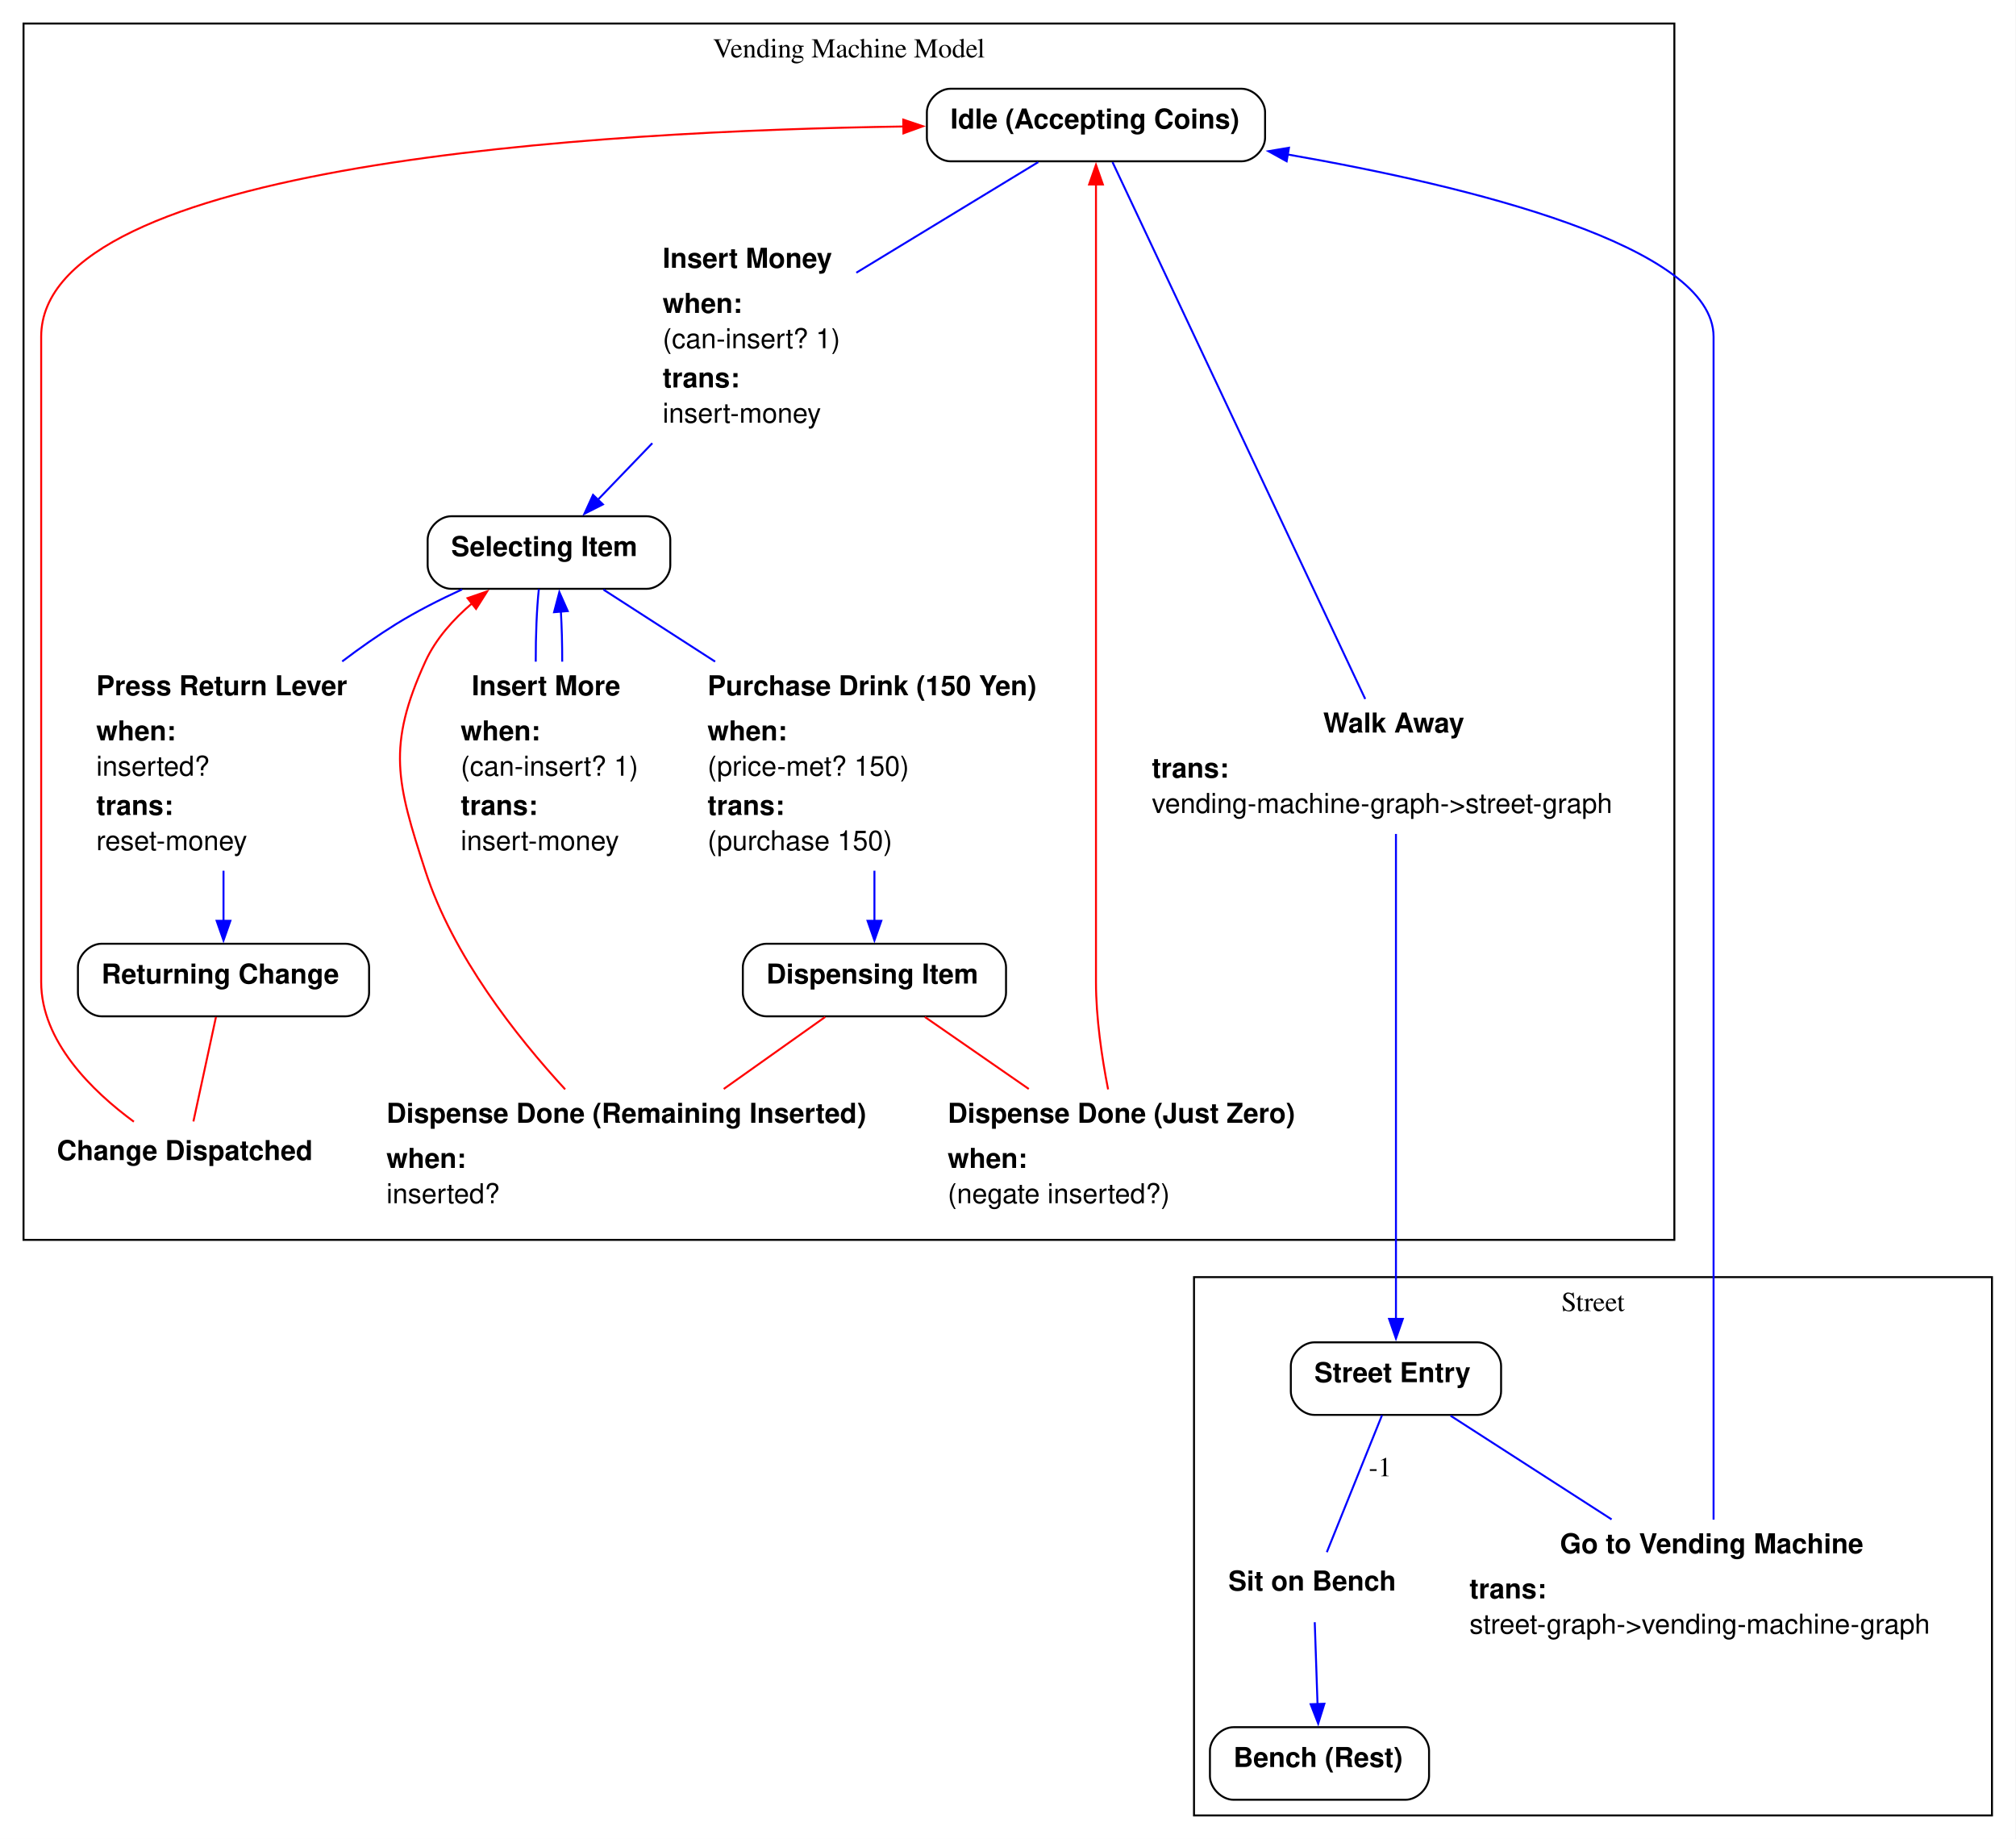
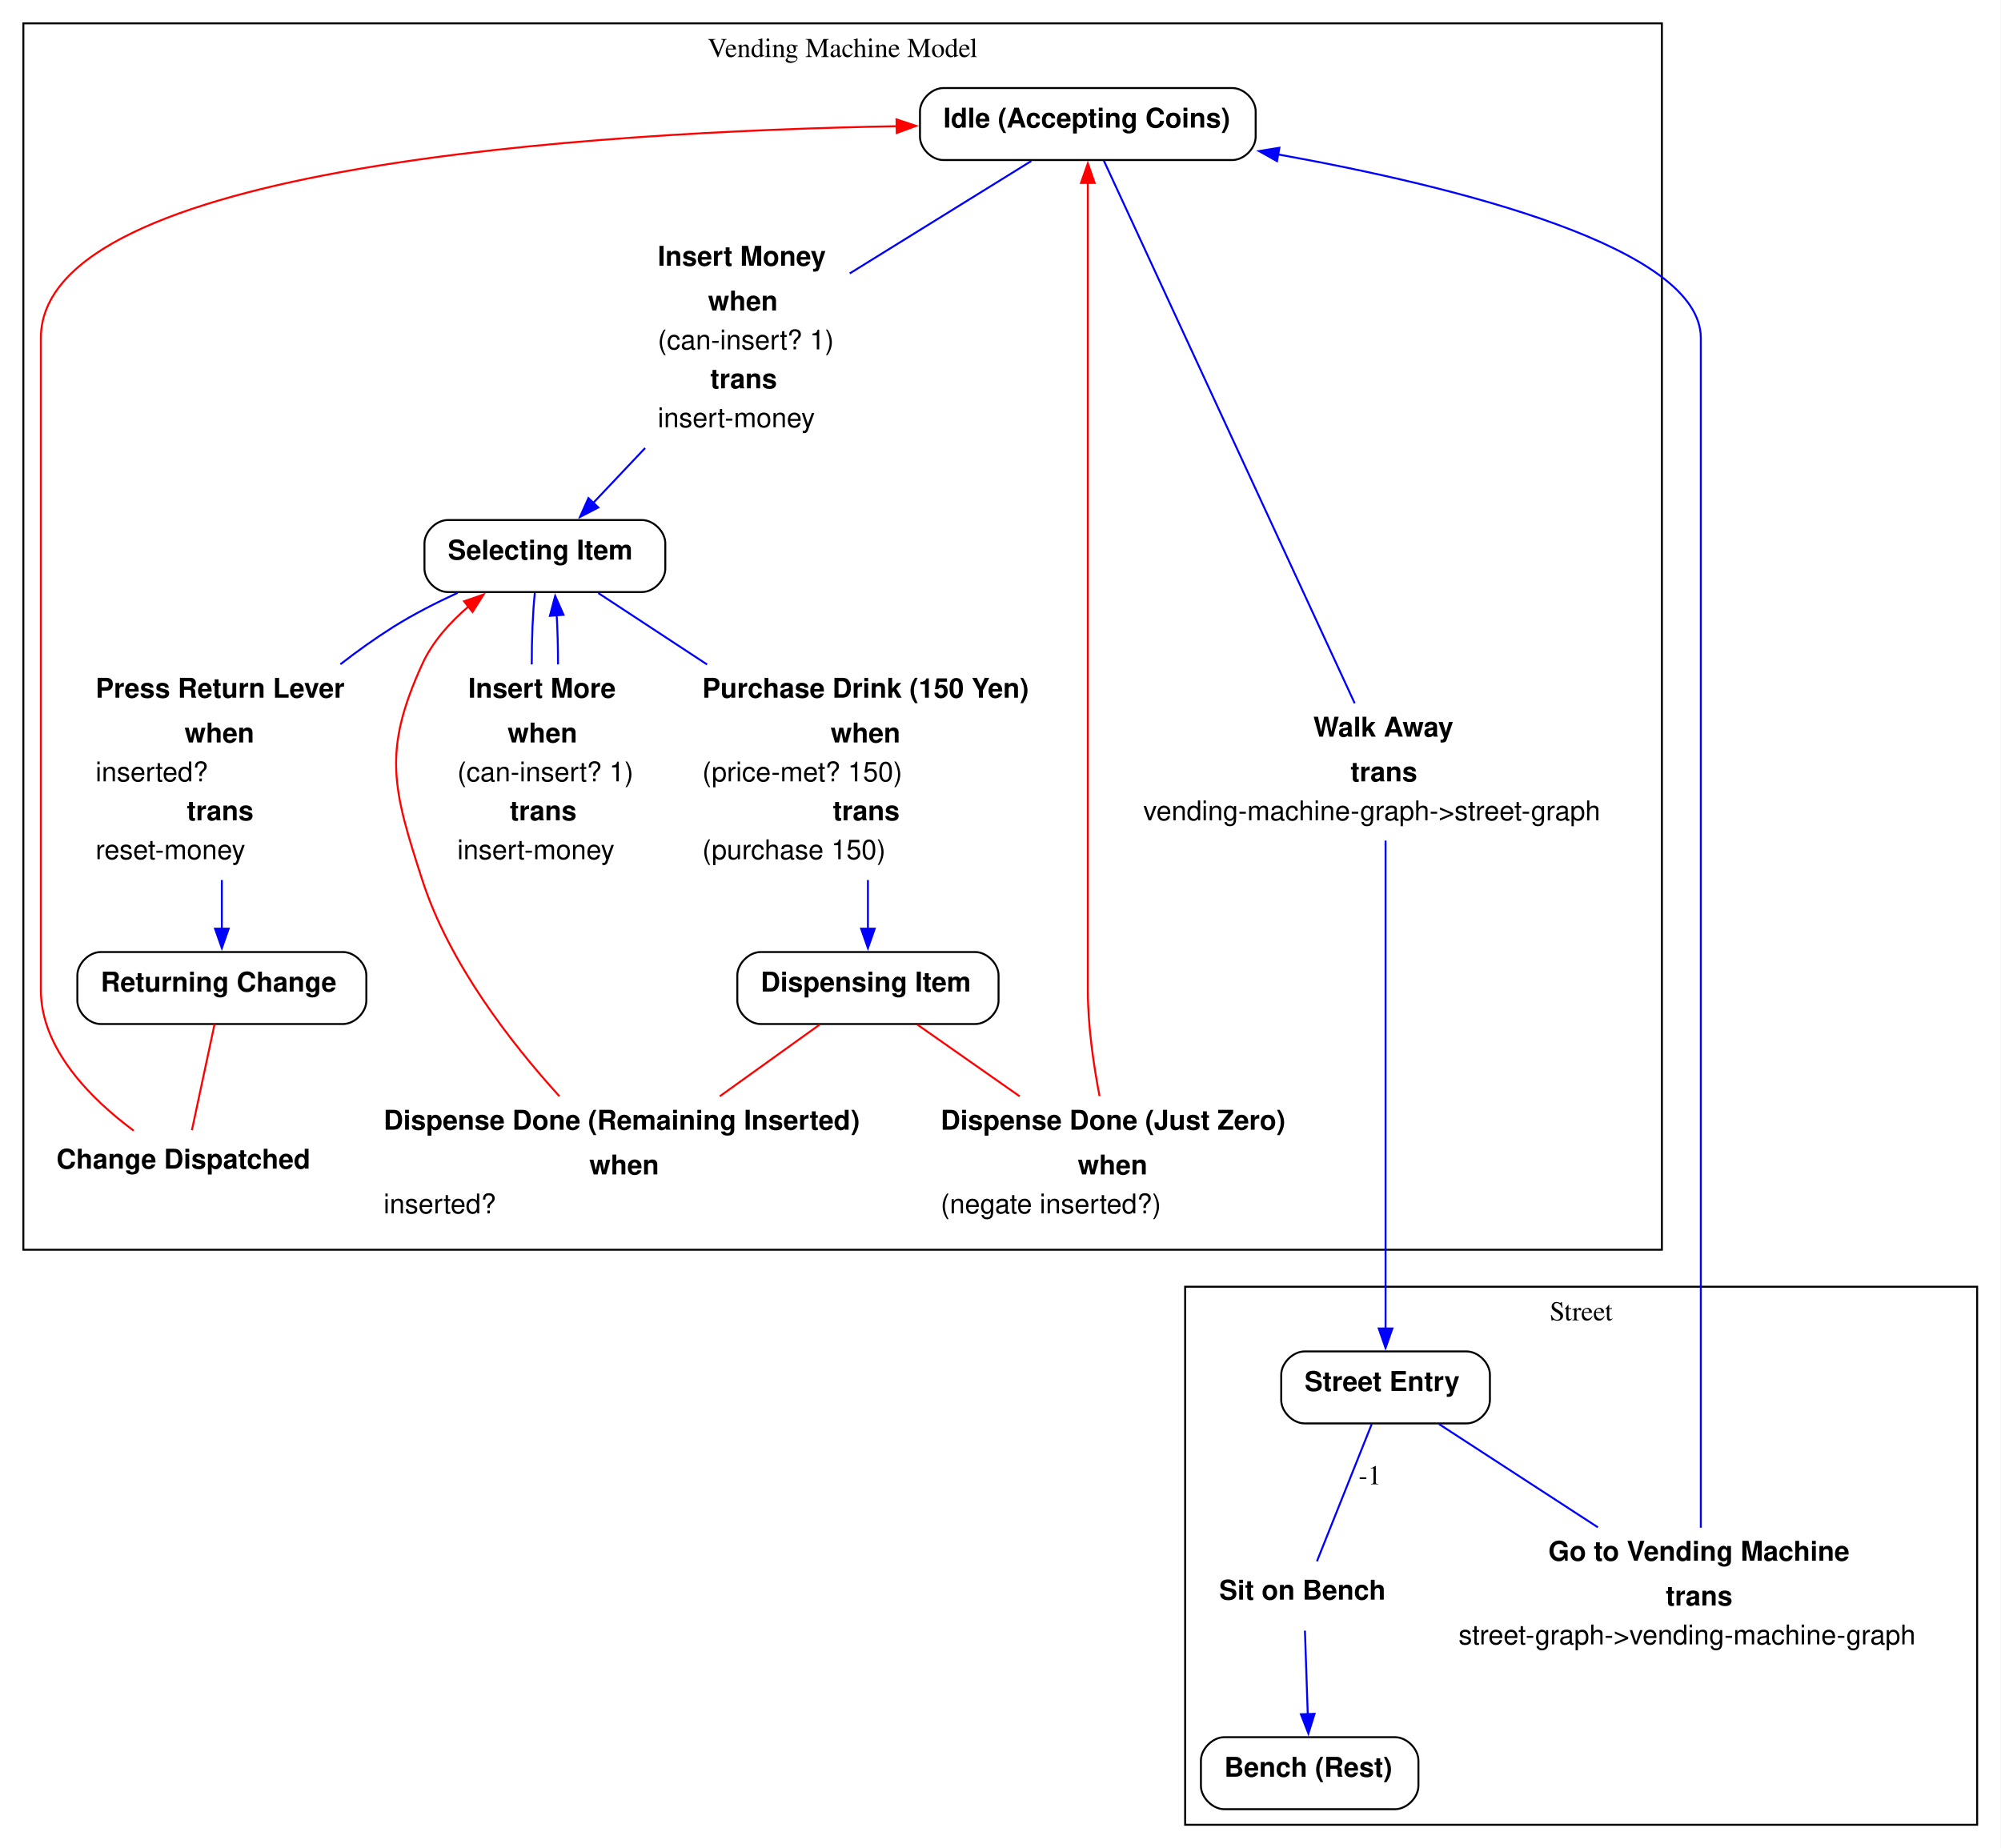
- <svg xmlns="http://www.w3.org/2000/svg" width="1371pt" height="1250pt" viewBox="0.00 0.00 1371.00 1250.00">
-   <g id="graph0" class="graph" transform="scale(1.33333 1.33333) rotate(0) translate(4 933.75)">
-     <polygon fill="white" stroke="none" points="-4,4 -4,-933.75 1024,-933.75 1024,4 -4,4" />
+ <svg xmlns="http://www.w3.org/2000/svg" width="1371pt" height="1266pt" viewBox="0.00 0.00 1371.00 1266.00">
+   <g id="graph0" class="graph" transform="scale(1.33333 1.33333) rotate(0) translate(4 945.75)">
+     <polygon fill="white" stroke="none" points="-4,4 -4,-945.75 1024,-945.75 1024,4 -4,4" />
    <g id="clust1" class="cluster">
-       <polygon fill="none" stroke="black" points="8,-301.5 8,-921.75 850,-921.75 850,-301.5 8,-301.5" />
-       <text xml:space="preserve" text-anchor="middle" x="429" y="-904.45" font-family="Times,serif" font-size="14.00">Vending Machine Model</text>
+       <polygon fill="none" stroke="black" points="8,-303.5 8,-933.75 850,-933.75 850,-303.5 8,-303.5" />
+       <text xml:space="preserve" text-anchor="middle" x="429" y="-916.45" font-family="Times,serif" font-size="14.00">Vending Machine Model</text>
    </g>
    <g id="clust2" class="cluster">
-       <polygon fill="none" stroke="black" points="605,-8 605,-282.5 1012,-282.5 1012,-8 605,-8" />
-       <text xml:space="preserve" text-anchor="middle" x="808.5" y="-265.2" font-family="Times,serif" font-size="14.00">Street</text>
+       <polygon fill="none" stroke="black" points="605,-8 605,-284.5 1012,-284.5 1012,-8 605,-8" />
+       <text xml:space="preserve" text-anchor="middle" x="808.5" y="-267.2" font-family="Times,serif" font-size="14.00">Street</text>
    </g>
    <g id="node1" class="node">
-       <path fill="white" stroke="black" d="M629.25,-888.5C629.25,-888.5 480.75,-888.5 480.75,-888.5 474.75,-888.5 468.75,-882.5 468.75,-876.5 468.75,-876.5 468.75,-863.5 468.75,-863.5 468.75,-857.5 474.75,-851.5 480.75,-851.5 480.75,-851.5 629.25,-851.5 629.25,-851.5 635.25,-851.5 641.25,-857.5 641.25,-863.5 641.25,-863.5 641.25,-876.5 641.25,-876.5 641.25,-882.5 635.25,-888.5 629.25,-888.5" />
-       <text xml:space="preserve" text-anchor="start" x="480.75" y="-868.2" font-family="Helvetica,Arial,sans-serif" font-weight="bold" font-size="14.00">Idle (Accepting Coins)</text>
+       <path fill="white" stroke="black" d="M629.25,-900.5C629.25,-900.5 480.75,-900.5 480.75,-900.5 474.75,-900.5 468.75,-894.5 468.75,-888.5 468.75,-888.5 468.75,-875.5 468.75,-875.5 468.75,-869.5 474.75,-863.5 480.75,-863.5 480.75,-863.5 629.25,-863.5 629.25,-863.5 635.25,-863.5 641.25,-869.5 641.25,-875.5 641.25,-875.5 641.25,-888.5 641.25,-888.5 641.25,-894.5 635.25,-900.5 629.25,-900.5" />
+       <text xml:space="preserve" text-anchor="start" x="480.75" y="-880.2" font-family="Helvetica,Arial,sans-serif" font-weight="bold" font-size="14.00">Idle (Accepting Coins)</text>
    </g>
    <g id="node2" class="node">
-       <text xml:space="preserve" text-anchor="start" x="334" y="-797.2" font-family="Helvetica,Arial,sans-serif" font-weight="bold" font-size="14.00">Insert Money</text>
-       <text xml:space="preserve" text-anchor="start" x="334" y="-774.2" font-family="Helvetica,Arial,sans-serif" font-weight="bold" font-size="14.00">when:</text>
-       <text xml:space="preserve" text-anchor="start" x="334" y="-756.2" font-family="Helvetica,Arial,sans-serif" font-size="14.00">(can-insert? 1)</text>
-       <text xml:space="preserve" text-anchor="start" x="334" y="-736.2" font-family="Helvetica,Arial,sans-serif" font-weight="bold" font-size="14.00">trans:</text>
-       <text xml:space="preserve" text-anchor="start" x="334" y="-718.2" font-family="Helvetica,Arial,sans-serif" font-size="14.00">insert-money</text>
+       <text xml:space="preserve" text-anchor="start" x="334" y="-809.2" font-family="Helvetica,Arial,sans-serif" font-weight="bold" font-size="14.00">Insert Money</text>
+       <text xml:space="preserve" text-anchor="start" x="359.88" y="-786.2" font-family="Helvetica,Arial,sans-serif" font-weight="bold" font-size="14.00">when</text>
+       <text xml:space="preserve" text-anchor="start" x="334" y="-766.2" font-family="Helvetica,Arial,sans-serif" font-size="14.00">(can-insert? 1)</text>
+       <text xml:space="preserve" text-anchor="start" x="361" y="-746.2" font-family="Helvetica,Arial,sans-serif" font-weight="bold" font-size="14.00">trans</text>
+       <text xml:space="preserve" text-anchor="start" x="334" y="-726.2" font-family="Helvetica,Arial,sans-serif" font-size="14.00">insert-money</text>
    </g>
    <g id="edge5" class="edge">
-       <path fill="none" stroke="blue" d="M525.54,-851.09C500.29,-835.74 463.28,-813.24 432.77,-794.69" />
+       <path fill="none" stroke="blue" d="M525.94,-863C500.65,-847.34 463.35,-824.24 432.65,-805.23" />
    </g>
    <g id="node3" class="node">
-       <text xml:space="preserve" text-anchor="start" x="670.88" y="-560.2" font-family="Helvetica,Arial,sans-serif" font-weight="bold" font-size="14.00">Walk Away</text>
-       <text xml:space="preserve" text-anchor="start" x="583.5" y="-537.2" font-family="Helvetica,Arial,sans-serif" font-weight="bold" font-size="14.00">trans:</text>
-       <text xml:space="preserve" text-anchor="start" x="583.5" y="-519.2" font-family="Helvetica,Arial,sans-serif" font-size="14.00">vending-machine-graph-&gt;street-graph</text>
+       <text xml:space="preserve" text-anchor="start" x="670.88" y="-567.2" font-family="Helvetica,Arial,sans-serif" font-weight="bold" font-size="14.00">Walk Away</text>
+       <text xml:space="preserve" text-anchor="start" x="690" y="-544.2" font-family="Helvetica,Arial,sans-serif" font-weight="bold" font-size="14.00">trans</text>
+       <text xml:space="preserve" text-anchor="start" x="583.5" y="-524.2" font-family="Helvetica,Arial,sans-serif" font-size="14.00">vending-machine-graph-&gt;street-graph</text>
    </g>
    <g id="edge7" class="edge">
-       <path fill="none" stroke="blue" d="M563.44,-851.06C588.1,-798.7 660.24,-645.45 692.32,-577.32" />
+       <path fill="none" stroke="blue" d="M563.23,-863.2C587.62,-810.43 659.86,-654.14 692.13,-584.34" />
    </g>
    <g id="node4" class="node">
-       <path fill="white" stroke="black" d="M325.88,-670.5C325.88,-670.5 226.12,-670.5 226.12,-670.5 220.12,-670.5 214.12,-664.5 214.12,-658.5 214.12,-658.5 214.12,-645.5 214.12,-645.5 214.12,-639.5 220.12,-633.5 226.12,-633.5 226.12,-633.5 325.88,-633.5 325.88,-633.5 331.88,-633.5 337.88,-639.5 337.88,-645.5 337.88,-645.5 337.88,-658.5 337.88,-658.5 337.88,-664.5 331.88,-670.5 325.88,-670.5" />
-       <text xml:space="preserve" text-anchor="start" x="226.12" y="-650.2" font-family="Helvetica,Arial,sans-serif" font-weight="bold" font-size="14.00">Selecting Item</text>
+       <path fill="white" stroke="black" d="M325.88,-678.5C325.88,-678.5 226.12,-678.5 226.12,-678.5 220.12,-678.5 214.12,-672.5 214.12,-666.5 214.12,-666.5 214.12,-653.5 214.12,-653.5 214.12,-647.5 220.12,-641.5 226.12,-641.5 226.12,-641.5 325.88,-641.5 325.88,-641.5 331.88,-641.5 337.88,-647.5 337.88,-653.5 337.88,-653.5 337.88,-666.5 337.88,-666.5 337.88,-672.5 331.88,-678.5 325.88,-678.5" />
+       <text xml:space="preserve" text-anchor="start" x="226.12" y="-658.2" font-family="Helvetica,Arial,sans-serif" font-weight="bold" font-size="14.00">Selecting Item</text>
    </g>
    <g id="edge6" class="edge">
-       <path fill="none" stroke="blue" d="M328.71,-707.75C319.06,-697.73 309.35,-687.64 300.94,-678.91" />
-       <polygon fill="blue" stroke="blue" points="303.52,-676.54 294.07,-671.77 298.48,-681.4 303.52,-676.54" />
+       <path fill="none" stroke="blue" d="M327.5,-715.5C318.15,-705.6 308.79,-695.7 300.67,-687.11" />
+       <polygon fill="blue" stroke="blue" points="303.46,-684.96 294.05,-680.1 298.37,-689.77 303.46,-684.96" />
    </g>
    <g id="node13" class="node">
-       <path fill="white" stroke="black" d="M749.62,-249.25C749.62,-249.25 666.38,-249.25 666.38,-249.25 660.38,-249.25 654.38,-243.25 654.38,-237.25 654.38,-237.25 654.38,-224.25 654.38,-224.25 654.38,-218.25 660.38,-212.25 666.38,-212.25 666.38,-212.25 749.62,-212.25 749.62,-212.25 755.62,-212.25 761.62,-218.25 761.62,-224.25 761.62,-224.25 761.62,-237.25 761.62,-237.25 761.62,-243.25 755.62,-249.25 749.62,-249.25" />
-       <text xml:space="preserve" text-anchor="start" x="666.38" y="-228.95" font-family="Helvetica,Arial,sans-serif" font-weight="bold" font-size="14.00">Street Entry</text>
+       <path fill="white" stroke="black" d="M749.62,-251.25C749.62,-251.25 666.38,-251.25 666.38,-251.25 660.38,-251.25 654.38,-245.25 654.38,-239.25 654.38,-239.25 654.38,-226.25 654.38,-226.25 654.38,-220.25 660.38,-214.25 666.38,-214.25 666.38,-214.25 749.62,-214.25 749.62,-214.25 755.62,-214.25 761.62,-220.25 761.62,-226.25 761.62,-226.25 761.62,-239.25 761.62,-239.25 761.62,-245.25 755.62,-251.25 749.62,-251.25" />
+       <text xml:space="preserve" text-anchor="start" x="666.38" y="-230.95" font-family="Helvetica,Arial,sans-serif" font-weight="bold" font-size="14.00">Street Entry</text>
    </g>
    <g id="edge8" class="edge">
-       <path fill="none" stroke="blue" d="M708,-508.5C708,-447.36 708,-318.65 708,-260.89" />
-       <polygon fill="blue" stroke="blue" points="711.5,-261.2 708,-251.2 704.5,-261.2 711.5,-261.2" />
+       <path fill="none" stroke="blue" d="M708,-513.77C708,-451.55 708,-320.95 708,-262.78" />
+       <polygon fill="blue" stroke="blue" points="711.5,-263.03 708,-253.03 704.5,-263.03 711.5,-263.03" />
    </g>
    <g id="node5" class="node">
-       <text xml:space="preserve" text-anchor="start" x="236.62" y="-579.2" font-family="Helvetica,Arial,sans-serif" font-weight="bold" font-size="14.00">Insert More</text>
-       <text xml:space="preserve" text-anchor="start" x="231" y="-556.2" font-family="Helvetica,Arial,sans-serif" font-weight="bold" font-size="14.00">when:</text>
-       <text xml:space="preserve" text-anchor="start" x="231" y="-538.2" font-family="Helvetica,Arial,sans-serif" font-size="14.00">(can-insert? 1)</text>
-       <text xml:space="preserve" text-anchor="start" x="231" y="-518.2" font-family="Helvetica,Arial,sans-serif" font-weight="bold" font-size="14.00">trans:</text>
-       <text xml:space="preserve" text-anchor="start" x="231" y="-500.2" font-family="Helvetica,Arial,sans-serif" font-size="14.00">insert-money</text>
+       <text xml:space="preserve" text-anchor="start" x="236.62" y="-587.2" font-family="Helvetica,Arial,sans-serif" font-weight="bold" font-size="14.00">Insert More</text>
+       <text xml:space="preserve" text-anchor="start" x="256.88" y="-564.2" font-family="Helvetica,Arial,sans-serif" font-weight="bold" font-size="14.00">when</text>
+       <text xml:space="preserve" text-anchor="start" x="231" y="-544.2" font-family="Helvetica,Arial,sans-serif" font-size="14.00">(can-insert? 1)</text>
+       <text xml:space="preserve" text-anchor="start" x="258" y="-524.2" font-family="Helvetica,Arial,sans-serif" font-weight="bold" font-size="14.00">trans</text>
+       <text xml:space="preserve" text-anchor="start" x="231" y="-504.2" font-family="Helvetica,Arial,sans-serif" font-size="14.00">insert-money</text>
    </g>
    <g id="edge9" class="edge">
-       <path fill="none" stroke="blue" d="M270.83,-633.33C269.75,-623.12 269.22,-609.69 269.25,-596.35" />
+       <path fill="none" stroke="blue" d="M270.83,-641C269.77,-630.84 269.24,-617.55 269.25,-604.28" />
    </g>
    <g id="node6" class="node">
-       <text xml:space="preserve" text-anchor="start" x="356.88" y="-579.2" font-family="Helvetica,Arial,sans-serif" font-weight="bold" font-size="14.00">Purchase Drink (150 Yen)</text>
-       <text xml:space="preserve" text-anchor="start" x="356.88" y="-556.2" font-family="Helvetica,Arial,sans-serif" font-weight="bold" font-size="14.00">when:</text>
-       <text xml:space="preserve" text-anchor="start" x="356.88" y="-538.2" font-family="Helvetica,Arial,sans-serif" font-size="14.00">(price-met? 150)</text>
-       <text xml:space="preserve" text-anchor="start" x="356.88" y="-518.2" font-family="Helvetica,Arial,sans-serif" font-weight="bold" font-size="14.00">trans:</text>
-       <text xml:space="preserve" text-anchor="start" x="356.88" y="-500.2" font-family="Helvetica,Arial,sans-serif" font-size="14.00">(purchase 150)</text>
+       <text xml:space="preserve" text-anchor="start" x="356.88" y="-587.2" font-family="Helvetica,Arial,sans-serif" font-weight="bold" font-size="14.00">Purchase Drink (150 Yen)</text>
+       <text xml:space="preserve" text-anchor="start" x="422.88" y="-564.2" font-family="Helvetica,Arial,sans-serif" font-weight="bold" font-size="14.00">when</text>
+       <text xml:space="preserve" text-anchor="start" x="356.88" y="-544.2" font-family="Helvetica,Arial,sans-serif" font-size="14.00">(price-met? 150)</text>
+       <text xml:space="preserve" text-anchor="start" x="424" y="-524.2" font-family="Helvetica,Arial,sans-serif" font-weight="bold" font-size="14.00">trans</text>
+       <text xml:space="preserve" text-anchor="start" x="356.88" y="-504.2" font-family="Helvetica,Arial,sans-serif" font-size="14.00">(purchase 150)</text>
    </g>
    <g id="edge11" class="edge">
-       <path fill="none" stroke="blue" d="M303.78,-633.09C319.57,-622.92 340.23,-609.6 360.74,-596.38" />
+       <path fill="none" stroke="blue" d="M303.41,-641C318.88,-630.84 339.12,-617.55 359.33,-604.28" />
    </g>
    <g id="node7" class="node">
-       <text xml:space="preserve" text-anchor="start" x="45.12" y="-579.2" font-family="Helvetica,Arial,sans-serif" font-weight="bold" font-size="14.00">Press Return Lever</text>
-       <text xml:space="preserve" text-anchor="start" x="45.12" y="-556.2" font-family="Helvetica,Arial,sans-serif" font-weight="bold" font-size="14.00">when:</text>
-       <text xml:space="preserve" text-anchor="start" x="45.12" y="-538.2" font-family="Helvetica,Arial,sans-serif" font-size="14.00">inserted?</text>
-       <text xml:space="preserve" text-anchor="start" x="45.12" y="-518.2" font-family="Helvetica,Arial,sans-serif" font-weight="bold" font-size="14.00">trans:</text>
-       <text xml:space="preserve" text-anchor="start" x="45.12" y="-500.2" font-family="Helvetica,Arial,sans-serif" font-size="14.00">reset-money</text>
+       <text xml:space="preserve" text-anchor="start" x="45.12" y="-587.2" font-family="Helvetica,Arial,sans-serif" font-weight="bold" font-size="14.00">Press Return Lever</text>
+       <text xml:space="preserve" text-anchor="start" x="90.88" y="-564.2" font-family="Helvetica,Arial,sans-serif" font-weight="bold" font-size="14.00">when</text>
+       <text xml:space="preserve" text-anchor="start" x="45.12" y="-544.2" font-family="Helvetica,Arial,sans-serif" font-size="14.00">inserted?</text>
+       <text xml:space="preserve" text-anchor="start" x="92" y="-524.2" font-family="Helvetica,Arial,sans-serif" font-weight="bold" font-size="14.00">trans</text>
+       <text xml:space="preserve" text-anchor="start" x="45.12" y="-504.2" font-family="Helvetica,Arial,sans-serif" font-size="14.00">reset-money</text>
    </g>
    <g id="edge13" class="edge">
-       <path fill="none" stroke="blue" d="M231.66,-633.19C220.39,-628.02 208.5,-622 198,-615.5 188.8,-609.8 179.49,-603.25 170.54,-596.47" />
+       <path fill="none" stroke="blue" d="M231.19,-641.1C220.04,-635.97 208.33,-630 198,-623.5 188.9,-617.78 179.73,-611.2 170.91,-604.38" />
    </g>
    <g id="edge10" class="edge">
-       <path fill="none" stroke="blue" d="M282.75,-596.35C282.77,-605.21 282.54,-614.11 282.07,-622.08" />
-       <polygon fill="blue" stroke="blue" points="278.6,-621.57 281.29,-631.82 285.58,-622.14 278.6,-621.57" />
+       <path fill="none" stroke="blue" d="M282.75,-604.28C282.75,-612.99 282.53,-621.71 282.07,-629.54" />
+       <polygon fill="blue" stroke="blue" points="278.58,-629.25 281.29,-639.49 285.56,-629.8 278.58,-629.25" />
    </g>
    <g id="node8" class="node">
-       <path fill="white" stroke="black" d="M497.12,-452.5C497.12,-452.5 386.88,-452.5 386.88,-452.5 380.88,-452.5 374.88,-446.5 374.88,-440.5 374.88,-440.5 374.88,-427.5 374.88,-427.5 374.88,-421.5 380.88,-415.5 386.88,-415.5 386.88,-415.5 497.12,-415.5 497.12,-415.5 503.12,-415.5 509.12,-421.5 509.12,-427.5 509.12,-427.5 509.12,-440.5 509.12,-440.5 509.12,-446.5 503.12,-452.5 497.12,-452.5" />
-       <text xml:space="preserve" text-anchor="start" x="386.88" y="-432.2" font-family="Helvetica,Arial,sans-serif" font-weight="bold" font-size="14.00">Dispensing Item</text>
+       <path fill="white" stroke="black" d="M497.12,-456.5C497.12,-456.5 386.88,-456.5 386.88,-456.5 380.88,-456.5 374.88,-450.5 374.88,-444.5 374.88,-444.5 374.88,-431.5 374.88,-431.5 374.88,-425.5 380.88,-419.5 386.88,-419.5 386.88,-419.5 497.12,-419.5 497.12,-419.5 503.12,-419.5 509.12,-425.5 509.12,-431.5 509.12,-431.5 509.12,-444.5 509.12,-444.5 509.12,-450.5 503.12,-456.5 497.12,-456.5" />
+       <text xml:space="preserve" text-anchor="start" x="386.88" y="-436.2" font-family="Helvetica,Arial,sans-serif" font-weight="bold" font-size="14.00">Dispensing Item</text>
    </g>
    <g id="edge12" class="edge">
-       <path fill="none" stroke="blue" d="M442,-489.75C442,-480.88 442,-471.95 442,-463.96" />
-       <polygon fill="blue" stroke="blue" points="445.5,-464.19 442,-454.19 438.5,-464.19 445.5,-464.19" />
+       <path fill="none" stroke="blue" d="M442,-493.5C442,-484.84 442,-476.18 442,-468.39" />
+       <polygon fill="blue" stroke="blue" points="445.5,-468.51 442,-458.51 438.5,-468.51 445.5,-468.51" />
    </g>
    <g id="node11" class="node">
-       <path fill="white" stroke="black" d="M172.25,-452.5C172.25,-452.5 47.75,-452.5 47.75,-452.5 41.75,-452.5 35.75,-446.5 35.75,-440.5 35.75,-440.5 35.75,-427.5 35.75,-427.5 35.75,-421.5 41.75,-415.5 47.75,-415.5 47.75,-415.5 172.25,-415.5 172.25,-415.5 178.25,-415.5 184.25,-421.5 184.25,-427.5 184.25,-427.5 184.25,-440.5 184.25,-440.5 184.25,-446.5 178.25,-452.5 172.25,-452.5" />
-       <text xml:space="preserve" text-anchor="start" x="47.75" y="-432.2" font-family="Helvetica,Arial,sans-serif" font-weight="bold" font-size="14.00">Returning Change</text>
+       <path fill="white" stroke="black" d="M172.25,-456.5C172.25,-456.5 47.75,-456.5 47.75,-456.5 41.75,-456.5 35.75,-450.5 35.75,-444.5 35.75,-444.5 35.75,-431.5 35.75,-431.5 35.75,-425.5 41.75,-419.5 47.75,-419.5 47.75,-419.5 172.25,-419.5 172.25,-419.5 178.25,-419.5 184.25,-425.5 184.25,-431.5 184.25,-431.5 184.25,-444.5 184.25,-444.5 184.25,-450.5 178.25,-456.5 172.25,-456.5" />
+       <text xml:space="preserve" text-anchor="start" x="47.75" y="-436.2" font-family="Helvetica,Arial,sans-serif" font-weight="bold" font-size="14.00">Returning Change</text>
    </g>
    <g id="edge14" class="edge">
-       <path fill="none" stroke="blue" d="M110,-489.75C110,-480.88 110,-471.95 110,-463.96" />
-       <polygon fill="blue" stroke="blue" points="113.5,-464.19 110,-454.19 106.5,-464.19 113.5,-464.19" />
+       <path fill="none" stroke="blue" d="M110,-493.5C110,-484.84 110,-476.18 110,-468.39" />
+       <polygon fill="blue" stroke="blue" points="113.5,-468.51 110,-458.51 106.5,-468.51 113.5,-468.51" />
    </g>
    <g id="node9" class="node">
-       <text xml:space="preserve" text-anchor="start" x="193.12" y="-361.2" font-family="Helvetica,Arial,sans-serif" font-weight="bold" font-size="14.00">Dispense Done (Remaining Inserted)</text>
-       <text xml:space="preserve" text-anchor="start" x="193.12" y="-338.2" font-family="Helvetica,Arial,sans-serif" font-weight="bold" font-size="14.00">when:</text>
-       <text xml:space="preserve" text-anchor="start" x="193.12" y="-320.2" font-family="Helvetica,Arial,sans-serif" font-size="14.00">inserted?</text>
+       <text xml:space="preserve" text-anchor="start" x="193.12" y="-365.2" font-family="Helvetica,Arial,sans-serif" font-weight="bold" font-size="14.00">Dispense Done (Remaining Inserted)</text>
+       <text xml:space="preserve" text-anchor="start" x="298.88" y="-342.2" font-family="Helvetica,Arial,sans-serif" font-weight="bold" font-size="14.00">when</text>
+       <text xml:space="preserve" text-anchor="start" x="193.12" y="-322.2" font-family="Helvetica,Arial,sans-serif" font-size="14.00">inserted?</text>
    </g>
    <g id="edge15" class="edge">
-       <path fill="none" stroke="red" d="M416.91,-415.19C402.05,-404.65 382.74,-390.94 365.13,-378.45" />
+       <path fill="none" stroke="red" d="M417.2,-419.2C402.5,-408.65 383.38,-394.92 365.84,-382.34" />
    </g>
    <g id="node10" class="node">
-       <text xml:space="preserve" text-anchor="start" x="479.38" y="-361.2" font-family="Helvetica,Arial,sans-serif" font-weight="bold" font-size="14.00">Dispense Done (Just Zero)</text>
-       <text xml:space="preserve" text-anchor="start" x="479.38" y="-338.2" font-family="Helvetica,Arial,sans-serif" font-weight="bold" font-size="14.00">when:</text>
-       <text xml:space="preserve" text-anchor="start" x="479.38" y="-320.2" font-family="Helvetica,Arial,sans-serif" font-size="14.00">(negate inserted?)</text>
+       <text xml:space="preserve" text-anchor="start" x="479.38" y="-365.2" font-family="Helvetica,Arial,sans-serif" font-weight="bold" font-size="14.00">Dispense Done (Just Zero)</text>
+       <text xml:space="preserve" text-anchor="start" x="549.88" y="-342.2" font-family="Helvetica,Arial,sans-serif" font-weight="bold" font-size="14.00">when</text>
+       <text xml:space="preserve" text-anchor="start" x="479.38" y="-322.2" font-family="Helvetica,Arial,sans-serif" font-size="14.00">(negate inserted?)</text>
    </g>
    <g id="edge17" class="edge">
-       <path fill="none" stroke="red" d="M467.7,-415.19C482.92,-404.65 502.7,-390.94 520.73,-378.45" />
+       <path fill="none" stroke="red" d="M467.4,-419.2C482.45,-408.65 502.04,-394.92 520,-382.34" />
    </g>
    <g id="edge16" class="edge">
-       <path fill="none" stroke="red" d="M284.25,-378.26C259.18,-405.5 226.99,-446.44 213,-489.5 198.3,-534.73 193.23,-553.25 213,-596.5 218.25,-607.98 227.24,-617.97 236.82,-626.14" />
-       <polygon fill="red" stroke="red" points="234.47,-628.75 244.49,-632.2 238.81,-623.26 234.47,-628.75" />
+       <path fill="none" stroke="red" d="M283.47,-382.38C258.51,-409.83 226.84,-450.67 213,-493.5 197.83,-540.44 192.49,-559.63 213,-604.5 218.25,-615.98 227.24,-625.97 236.82,-634.14" />
+       <polygon fill="red" stroke="red" points="234.47,-636.75 244.49,-640.2 238.81,-631.26 234.47,-636.75" />
    </g>
    <g id="edge18" class="edge">
-       <path fill="none" stroke="red" d="M561.18,-378.23C557.97,-394.62 555,-414.75 555,-433 555,-762 555,-762 555,-762 555,-788.37 555,-818.39 555,-839.9" />
-       <polygon fill="red" stroke="red" points="551.5,-839.69 555,-849.69 558.5,-839.69 551.5,-839.69" />
+       <path fill="none" stroke="red" d="M561.02,-382.46C557.87,-398.88 555,-418.86 555,-437 555,-772 555,-772 555,-772 555,-799.02 555,-829.8 555,-851.75" />
+       <polygon fill="red" stroke="red" points="551.5,-851.74 555,-861.74 558.5,-851.74 551.5,-851.74" />
    </g>
    <g id="node12" class="node">
-       <text xml:space="preserve" text-anchor="start" x="25" y="-342.2" font-family="Helvetica,Arial,sans-serif" font-weight="bold" font-size="14.00">Change Dispatched</text>
+       <text xml:space="preserve" text-anchor="start" x="25" y="-345.2" font-family="Helvetica,Arial,sans-serif" font-weight="bold" font-size="14.00">Change Dispatched</text>
    </g>
    <g id="edge19" class="edge">
-       <path fill="none" stroke="red" d="M106.16,-415.19C102.79,-399.62 97.95,-377.18 94.65,-361.89" />
+       <path fill="none" stroke="red" d="M106.25,-419.42C102.87,-403.61 97.95,-380.55 94.62,-364.94" />
    </g>
    <g id="edge20" class="edge">
-       <path fill="none" stroke="red" d="M64.28,-361.75C43.09,-377.32 17,-402.66 17,-433 17,-762 17,-762 17,-762 17,-850.67 301.66,-866.96 456.86,-869.25" />
-       <polygon fill="red" stroke="red" points="456.7,-872.75 466.75,-869.38 456.79,-865.75 456.7,-872.75" />
+       <path fill="none" stroke="red" d="M64.7,-364.7C43.43,-380.47 17,-406.26 17,-437 17,-772 17,-772 17,-772 17,-860.73 301.66,-878.05 456.86,-880.9" />
+       <polygon fill="red" stroke="red" points="456.69,-884.4 466.75,-881.06 456.81,-877.4 456.69,-884.4" />
    </g>
    <g id="node14" class="node">
-       <text xml:space="preserve" text-anchor="start" x="622.5" y="-122.7" font-family="Helvetica,Arial,sans-serif" font-weight="bold" font-size="14.00">Sit on Bench</text>
+       <text xml:space="preserve" text-anchor="start" x="622.5" y="-123.7" font-family="Helvetica,Arial,sans-serif" font-weight="bold" font-size="14.00">Sit on Bench</text>
    </g>
    <g id="edge1" class="edge">
-       <path fill="none" stroke="blue" d="M700.88,-212.07C693.01,-192.55 680.45,-161.37 672.74,-142.24" />
-       <text xml:space="preserve" text-anchor="middle" x="699.97" y="-180.95" font-family="Times,serif" font-size="14.00">-1</text>
+       <path fill="none" stroke="blue" d="M700.88,-213.9C693.01,-194.19 680.45,-162.71 672.74,-143.4" />
+       <text xml:space="preserve" text-anchor="middle" x="699.97" y="-182.95" font-family="Times,serif" font-size="14.00">-1</text>
    </g>
    <g id="node15" class="node">
-       <text xml:space="preserve" text-anchor="start" x="791.62" y="-141.7" font-family="Helvetica,Arial,sans-serif" font-weight="bold" font-size="14.00">Go to Vending Machine</text>
-       <text xml:space="preserve" text-anchor="start" x="745.5" y="-118.7" font-family="Helvetica,Arial,sans-serif" font-weight="bold" font-size="14.00">trans:</text>
+       <text xml:space="preserve" text-anchor="start" x="791.62" y="-143.7" font-family="Helvetica,Arial,sans-serif" font-weight="bold" font-size="14.00">Go to Vending Machine</text>
+       <text xml:space="preserve" text-anchor="start" x="852" y="-120.7" font-family="Helvetica,Arial,sans-serif" font-weight="bold" font-size="14.00">trans</text>
      <text xml:space="preserve" text-anchor="start" x="745.5" y="-100.7" font-family="Helvetica,Arial,sans-serif" font-size="14.00">street-graph-&gt;vending-machine-graph</text>
    </g>
    <g id="edge3" class="edge">
-       <path fill="none" stroke="blue" d="M735.85,-211.83C758.37,-197.33 790.72,-176.52 818,-158.96" />
+       <path fill="none" stroke="blue" d="M735.48,-213.9C757.78,-199.41 789.87,-178.56 817.11,-160.86" />
    </g>
    <g id="node16" class="node">
      <path fill="white" stroke="black" d="M712.88,-53C712.88,-53 625.12,-53 625.12,-53 619.12,-53 613.12,-47 613.12,-41 613.12,-41 613.12,-28 613.12,-28 613.12,-22 619.12,-16 625.12,-16 625.12,-16 712.88,-16 712.88,-16 718.88,-16 724.88,-22 724.88,-28 724.88,-28 724.88,-41 724.88,-41 724.88,-47 718.88,-53 712.88,-53" />
      <text xml:space="preserve" text-anchor="start" x="625.12" y="-32.7" font-family="Helvetica,Arial,sans-serif" font-weight="bold" font-size="14.00">Bench (Rest)</text>
    </g>
    <g id="edge2" class="edge">
-       <path fill="none" stroke="blue" d="M666.58,-106.53C666.98,-94.71 667.53,-78.64 668,-64.78" />
-       <polygon fill="blue" stroke="blue" points="671.5,-64.95 668.34,-54.83 664.5,-64.71 671.5,-64.95" />
+       <path fill="none" stroke="blue" d="M666.56,-107.76C666.97,-95.64 667.54,-78.96 668.02,-64.67" />
+       <polygon fill="blue" stroke="blue" points="671.51,-65.01 668.35,-54.9 664.51,-64.78 671.51,-65.01" />
    </g>
    <g id="edge4" class="edge">
-       <path fill="none" stroke="blue" d="M870,-158.83C870,-179.3 870,-206.04 870,-229.75 870,-762 870,-762 870,-762 870,-808.55 745.1,-838.9 652.6,-855" />
-       <polygon fill="blue" stroke="blue" points="652.25,-851.51 642.98,-856.64 653.43,-858.41 652.25,-851.51" />
+       <path fill="none" stroke="blue" d="M870,-160.63C870,-181.23 870,-208 870,-231.75 870,-772 870,-772 870,-772 870,-818.64 745.1,-849.76 652.6,-866.42" />
+       <polygon fill="blue" stroke="blue" points="652.22,-862.93 642.98,-868.11 653.44,-869.82 652.22,-862.93" />
    </g>
  </g>
</svg>
